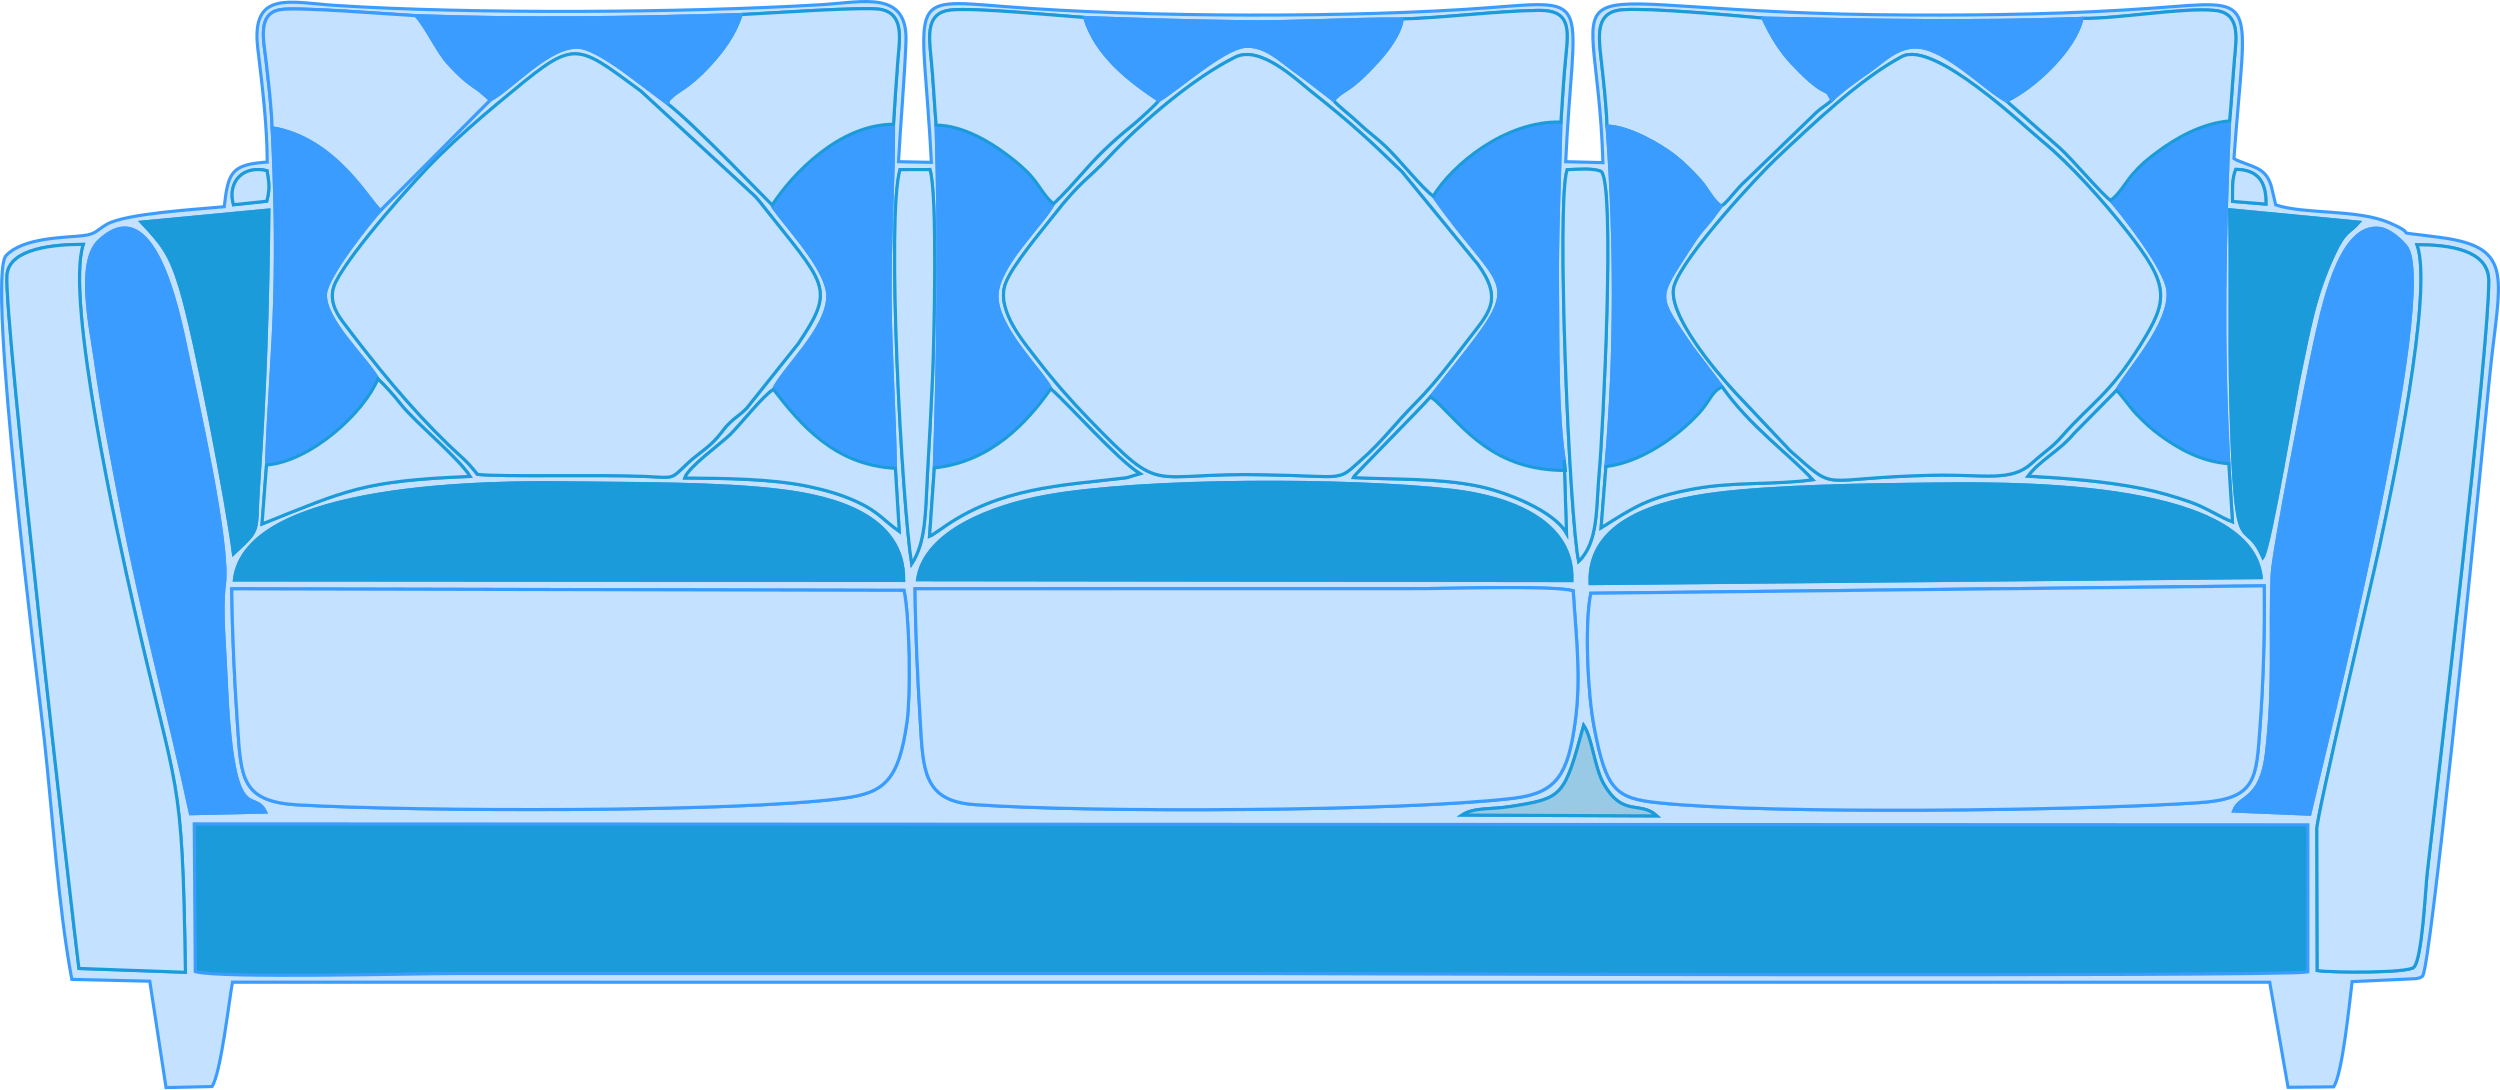
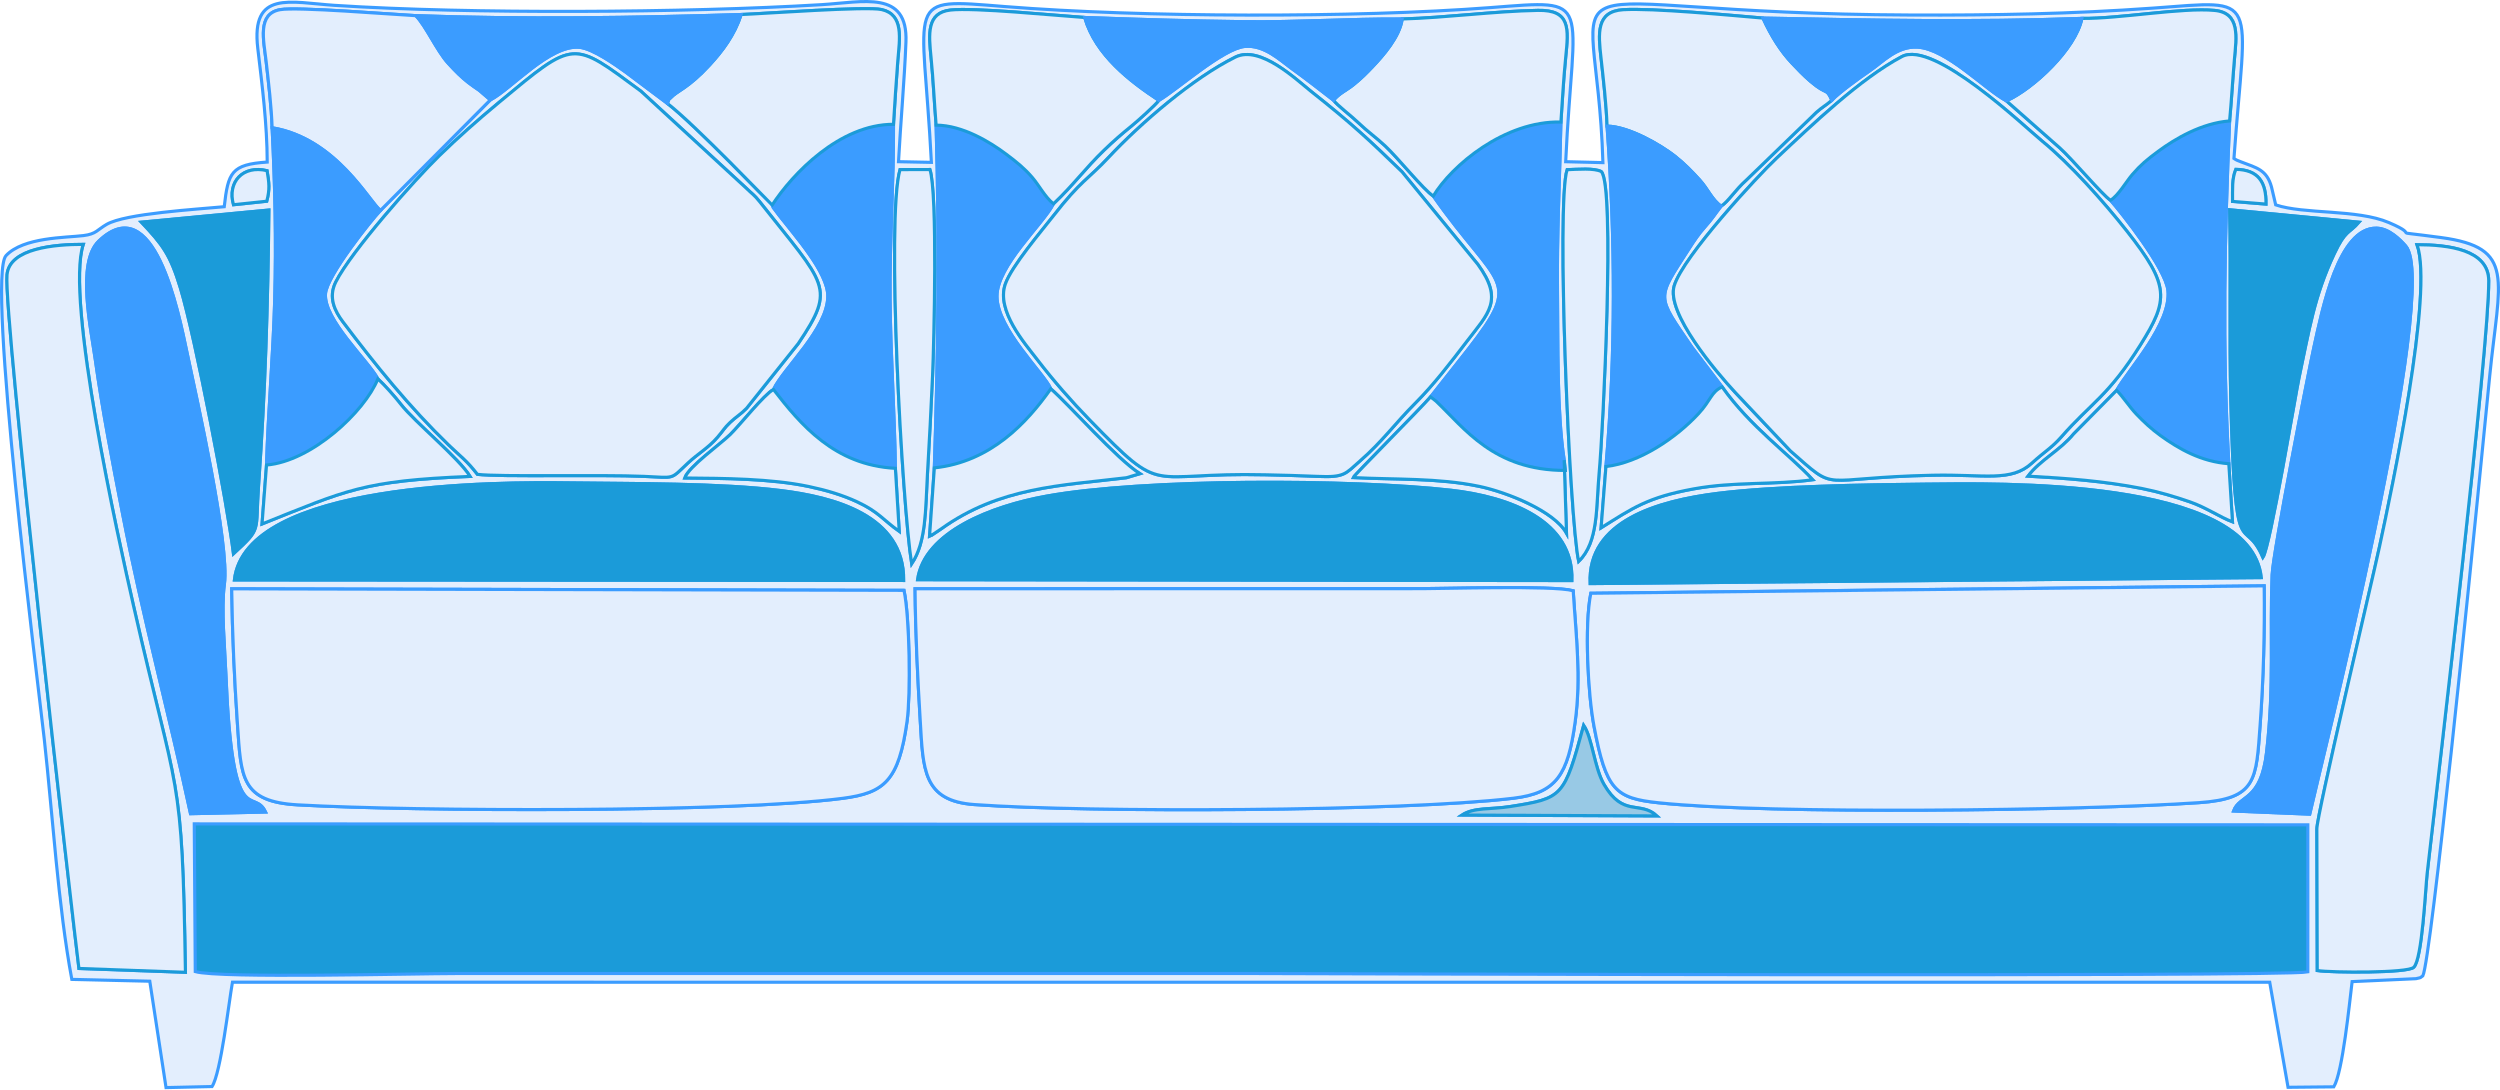
<svg xmlns="http://www.w3.org/2000/svg" xml:space="preserve" width="158.948mm" height="69.25mm" version="1.1" style="shape-rendering:geometricPrecision; text-rendering:geometricPrecision; image-rendering:optimizeQuality; fill-rule:evenodd; clip-rule:evenodd" viewBox="0 0 15894.84 6925.04">
  <defs>
    <style type="text/css">
   
    .str0 {stroke:#1B9BD9;stroke-width:20;stroke-miterlimit:22.926}
    .str1 {stroke:#3B9CFF;stroke-width:20;stroke-miterlimit:22.926}
    .fil0 {fill:#1B9BD9}
    .fil2 {fill:#3B9CFF}
    .fil3 {fill:#98C9E5}
-     .fil1 {fill:#C4E1FF}
+     .fil1 {fill:#E3EEFD}
   
  </style>
  </defs>
  <g id="Layer_x0020_1">
    <g id="_2091706488000">
      <path class="fil0 str0" d="M1241.46 6177.38c155.51,44.69 1399.26,12.07 1663.98,12.13l5041.73 -0.03c124.78,0 6582.34,23.28 6725.77,-10.17l0.07 -935.09 -13437.93 -6.09 6.38 939.25z" />
      <path class="fil1 str1" d="M1235.08 5238.13l13437.93 6.09 -0.07 935.09c-143.43,33.45 -6600.99,10.17 -6725.77,10.17l-5041.73 0.03c-264.72,-0.06 -1508.47,32.56 -1663.98,-12.13l-6.38 -939.25zm8059.85 -56.02c76.25,-49.85 181.98,-34.54 306.36,-54.07 337.13,-52.96 343.55,-59.88 467.69,-516.38 55.13,81.95 67.12,268.29 128.53,374.83 122.41,212.37 229.95,102.39 337.24,201.09l-1239.82 -5.47zm5100.61 -1457.29c3.93,287.47 -4.86,597.13 -25.82,883.99 -25.46,348.57 -20.74,469.3 -388.36,494.38 -743.32,50.7 -2728.05,76.19 -3438.86,0.52 -271.6,-28.92 -330.99,-80.42 -407.56,-484.74 -39.49,-208.52 -61.42,-643.93 -20.65,-847.04l4281.25 -47.11zm-8648.04 28.53c36.04,167.84 43.41,661.43 19.26,833.83 -52.93,377.73 -144.63,453.95 -408.57,488.46 -701.54,91.71 -2721.1,83.26 -3465.01,41.6 -362.51,-20.3 -360.19,-176.48 -383.23,-510.98 -19.87,-288.34 -32.93,-574.48 -36.86,-862.57l4274.41 9.66zm4254.8 2.49c17.34,285.9 51.68,547.93 12.16,835.05 -45.98,334.06 -117.1,451.09 -391.94,484.1 -709.09,85.13 -2701.09,92.4 -3427.9,40.33 -327.83,-23.48 -324.99,-224.42 -343.84,-534.92 -17.02,-280.35 -30.39,-555.74 -32.91,-837.03l3161 -0.69c193.8,1.7 890.88,-22.91 1023.43,13.16zm-4168.34 -70.08c43.45,-305.05 472.69,-467.97 814.77,-530.43 621.31,-113.46 1945.23,-109.56 2576.42,-38.31 374.43,42.26 781.37,193.52 768.7,574.12l-4159.89 -5.38zm-4343.63 1.52c71.72,-625.92 1674.08,-623.58 2135.35,-617.14 404.79,5.65 949.58,0.69 1340.79,49.22 330.49,40.99 783.38,155.09 778.86,571.19l-4255 -3.27zm8619.71 23.1c-17.65,-398.49 430.4,-525.72 809.65,-573.29 364.98,-45.78 939.42,-55.09 1314.28,-58.9 454.54,-4.63 2075.27,-44.61 2142.91,594.1l-4266.84 38.09zm-4313.71 -125.51c-61.52,-386.33 -161.82,-2200.27 -74.19,-2506.48l190.23 -0.48c49.37,152.02 25.94,1094.96 16.73,1311.49 -8.84,207.98 -20.95,420.08 -32.58,625.5 -12.75,225.27 -6.81,429.53 -100.19,569.97zm4240.78 -15.78c-58.41,-267.97 -143.08,-2280.07 -73.43,-2490.21 68.02,-2.36 171.27,-11.38 216.86,11.75 88.71,84.92 12.84,1631.24 -13.83,1921.66 -19.29,210.06 -2.31,433.56 -129.6,556.8zm-8825.69 1604.25c-135.45,-630.21 -306.2,-1260.74 -431.44,-1904.19 -63.75,-327.48 -128.02,-653.71 -175.06,-990.26 -25.54,-182.71 -120.04,-608.5 23.01,-745.71 349.65,-335.39 503.66,434.88 563.04,718.77 56.92,272.16 269.95,1210.59 235.5,1462.96 -21.33,156.28 2.98,408.01 9.65,573.23 41.2,1020.5 173.86,710.09 252.06,874.62l-476.76 10.58zm6643.05 -4810.31c158.13,-78.05 388.87,144.99 480.63,217.66 255.45,202.31 366.61,305.69 578.4,511.24l482.11 588.45c166.44,229.19 67.89,310.42 -70.36,490.98 -105.12,137.31 -209.31,273.81 -327.64,392.44 -129.13,129.47 -208.02,242.38 -352.16,368.03 -92.24,80.42 -95.15,104.94 -269.72,96.88 -109.89,-5.08 -221.14,-7.39 -331.22,-10.02 -765.86,-18.34 -633.14,147.27 -1116.82,-349.47 -113.3,-116.35 -229.8,-248.84 -334.61,-385.63 -76.47,-99.82 -260.19,-307.82 -201.53,-476.73 39.92,-114.91 232.46,-340.14 305.53,-434.03 175.9,-226.01 221.57,-232.91 349.86,-370.35 205.64,-220.29 541.01,-507.9 807.53,-639.45zm4237.89 -3.3c202.54,-107.31 783.03,448.75 890.53,536.76 177.8,145.54 389.74,382.99 538.19,571.18 275.86,349.68 267.23,437.51 87.83,724.43 -203.85,326.05 -313.11,368.13 -503.63,585.99 -59.35,67.87 -111.39,97.02 -185.37,165.12 -134.44,123.76 -300.46,71.14 -631.79,78.25 -747.74,16.04 -593.56,117.87 -905.32,-155.27l-349.59 -370.31c-120.2,-129.77 -442.39,-506.89 -388.43,-679.87 58.84,-188.61 532.46,-698.93 649.91,-809.42 225.55,-212.14 532.64,-506.43 797.67,-646.86zm-9056.78 2656.18c-67.38,-88.01 -108.93,-115.26 -181.68,-185.62 -248.98,-240.83 -465.36,-508.04 -674.35,-785.41 -49.71,-65.99 -94.4,-153.27 -44.73,-251.75 98.93,-196.19 502.46,-650.69 657.3,-801.8 121.01,-118.09 240.39,-223.88 380.14,-339.89 487.91,-405.03 463.82,-394.3 901.54,-72.64l668.84 615.93c40.69,39.97 51.78,42.75 87.16,87.63 422.44,536 487.85,540.5 245.36,902.03l-328.56 411.39c-36.22,37.64 -67.12,54.2 -104.51,89.76 -38.6,36.72 -40.36,47.91 -80.48,94.49 -59.14,68.62 -124.02,103.82 -187.49,163.31 -116.44,109.15 -77.23,93.81 -280.36,85.27 -280.21,-11.78 -915.07,4.29 -1058.18,-12.7zm11165.3 2140.36c39.73,-106.08 173.64,-59.71 210,-372.61 50.03,-430.42 19.82,-741.19 35.46,-1129.6 5.83,-144.82 231.96,-1295.17 265.87,-1447.75 53.15,-239.21 155.11,-761.01 398.03,-755.63 80.93,1.8 151.54,75.8 184.27,112.69 230.6,259.85 -548.29,3336.96 -609.58,3612.95l-484.05 -20.05zm529.52 114.12c0,-89.38 346.97,-1555.71 398.17,-1793.58 78.05,-362.51 345.88,-1622.38 238.92,-1921.06 199.45,0.49 454.66,30.93 455.64,229.28 2.09,425.08 -316.88,3113.86 -391.44,3768.55 -11.33,99.53 -31.7,547.04 -85.23,596.26 -34.93,37.96 -522.42,34.59 -613.53,20.9l-2.53 -900.35zm-14228.62 887.05c-35.92,-280.25 -481.33,-4155.76 -457.16,-4410.68 16.07,-169.47 303.86,-193.02 484.73,-193.18 -116,347.49 223.89,1875.06 318.1,2291.88 283.16,1252.77 311.03,1030.35 331.43,2336.34l-677.1 -24.36zm13885.78 -2613.67c-124.26,-287.52 -176.76,103.74 -204.12,-998.05 -10.14,-408.3 1.03,-806.64 -7.14,-1211.94l821.93 79.04c-64.58,74.05 -85.39,47.53 -157.24,200.26 -127.93,271.98 -157.9,478.28 -224.2,789.36 -19.49,91.46 -183.8,1075.86 -229.23,1141.33zm-12678.15 -2208.28c-6.18,614.48 -23.08,1148.89 -65.84,1755.25 -21.12,299.46 21.94,262.2 -159.02,429.88 -37.49,-304.71 -240.96,-1370.97 -337.18,-1688.6 -65.17,-215.12 -113.91,-276.72 -248.56,-419.47l810.6 -77.06zm-225 -33.79c-40.16,-144.26 59.28,-253.59 213.61,-216.53 13.27,79.66 17.92,118.19 -1.98,194.16l-211.63 22.37zm12710.11 -21.13c0.52,-77.1 -4.52,-144.04 20.76,-203.89 141.37,2.73 194,79.61 191.59,220.9l-212.35 -17.01zm-2547.59 -643.55c-40.3,34.95 -61.26,43.53 -99.3,77.69l-445.28 430.73c-71.84,63.92 -113.49,135.67 -159.45,165.12 -45.39,58.01 -51.98,74.8 -105.43,134.86 -37.82,42.5 -65.79,84.52 -98.08,134.86 -209.66,326.83 -210.76,291.95 17.66,627.09l192 252.49c176.85,251.7 428,429.56 575.89,590.37 -249.1,34.06 -496.25,10.42 -756.78,58.03 -293.05,53.54 -386.09,120.78 -588.45,247.44l30.76 -389.45c63.28,-720.77 60.54,-1443.75 7.19,-2164.46 -4.78,-137.12 -23.03,-294.34 -38.44,-433.45 -17.08,-154.18 -32.71,-295.97 141.23,-306.68 183.84,-11.32 682.47,35.61 888.33,53.33 690.15,13.94 1334.81,27.12 2027.82,2.12 238.07,2.75 640.17,-70.41 843.86,-50.8 164.46,15.85 138.08,170.25 125.68,312.19 -11.3,129.44 -18.25,260.86 -30.54,390.46 -32.21,745.45 -47.46,1424.75 -4.95,2179.27l23.3 369.55c-80.68,-30.16 -166.5,-91.29 -272.87,-127.9 -96.54,-33.22 -197.94,-63.35 -303.79,-84.31 -236.55,-46.85 -479.86,-65.07 -723.28,-78.3 76.77,-101.53 205.52,-164.41 289.62,-267.87l273.95 -277.56c75.68,-133.87 347.09,-422.94 326.42,-634.08 -13.77,-140.71 -301.07,-502.42 -365.35,-574.6 -50.33,-32.12 -242.92,-261.83 -323.17,-333.35l-338.89 -298.69c-137.36,-73.43 -380.16,-331.52 -566,-341.71 -129.97,-7.12 -220.68,94.66 -303.67,151.25 -62.66,42.71 -192.52,136.06 -239.99,186.36zm-5966.16 153.33c2.06,366.72 -25.35,739.16 -21.95,1112.4 3.28,361.37 28.8,715.5 33.91,1074.76l24.53 400.61c-101.53,-71.79 -130.03,-123.18 -265.82,-186.79 -95.42,-44.69 -200.2,-75.3 -310.68,-98.48 -240.76,-50.49 -536.63,-51.45 -787.31,-53.8 24.72,-71.27 225.62,-213.9 288.71,-275.62 63.45,-62.05 216.17,-255.34 275.48,-287 66.23,-138.95 344.7,-384.98 345.69,-593.15 0.73,-150.74 -210.35,-386.01 -308.26,-512.22 -1.6,-2.06 -22.53,-29.71 -24.74,-32.9 -23.43,-33.65 -3.13,5.81 -20.99,-34.63 -9.19,-6.58 -485.19,-505.82 -665.84,-645.87l-264.34 -198.42c-63.48,-45.45 -209.8,-150.66 -295.24,-158.67 -187.86,-17.62 -433.87,266.11 -566.14,334.46l-698.63 702.61c-61.45,64.83 -339.4,413.17 -349.74,528.1 -14.8,164.49 268.23,423.52 333.24,543.03 42.17,38.97 107.09,111.7 146.17,162.03 87.04,112.08 370.43,343.59 439.82,458.18 -685.93,27.88 -784.86,88.01 -1322.6,302.37l28.47 -374.75c10.81,-350.16 42.48,-696.98 52.29,-1053.39 10.21,-371.45 1.98,-721.86 -16.66,-1090.88 -4.25,-133.43 -22.69,-286.65 -37.89,-420.37 -15.46,-135.98 -58.43,-304.76 89.28,-330.65 107.4,-18.82 705.42,30.22 862.28,38.28 683.51,24.69 1384.25,13.96 2068.46,-7.23 150.34,-5.64 798.47,-53.31 893.36,-31.52 142.44,32.71 114.01,184.6 102.67,323.5 -10.93,133.95 -19.45,278.5 -27.53,406.01zm1215.68 -679.04c336.59,12.11 673.09,22.52 1011.79,26.7 337.73,4.17 673.6,-19.1 1006.69,-17.28 281.72,-8.11 585.56,-49.54 863.02,-54.71 207.77,-3.87 195.12,115.28 176.55,299.51 -13.68,135.67 -21.32,278.89 -30.32,410.32 -7.74,367.06 -26.15,717.8 -21.85,1087.97 3.7,318.07 -4.78,755.31 42.65,1061.87l14.64 463.99c-78.23,-140.57 -378.49,-260.56 -555.02,-297.5 -259.98,-54.39 -533.26,-42 -801,-55.77 5.36,-14.45 428.41,-438.84 491.91,-512.94l239.5 -303.4c354.24,-456.21 193.47,-381.1 -222.27,-973.68 -62.92,-41.03 -223.85,-242.32 -306.55,-319.33 -58.64,-54.6 -110.95,-90.67 -167.21,-144.76 -49.8,-47.88 -137.3,-113.24 -160.18,-144.83 -87.46,-68.04 -172.73,-134.56 -269.19,-204.05 -70.13,-50.53 -171.18,-149.76 -295.01,-138.34 -138.17,12.75 -431.05,275.21 -546.27,342.98 -21.14,28.76 -134.45,130.46 -173.19,162.06 -69.08,56.35 -112.49,93.78 -176.11,155.11 -120.64,116.29 -193.05,219.56 -321.15,340.58 -67.81,131.65 -359.56,393.44 -359.45,588.13 0.13,207.91 300.87,490.95 342.55,588.31 114.3,99 421.61,448.8 566.34,539.47l-85.74 25.68c-415.11,50.3 -807.39,58.56 -1178.98,326.09l-55.23 36.87c-2.81,-4.36 -10.42,6.68 -17.41,9.34l30.5 -434.92c25.2,-754.2 33.04,-1421.43 11.36,-2179.18 -11.77,-144 -17.97,-286.39 -32.32,-430.92 -14.5,-146.26 -29.36,-283.96 123.87,-300.91 150.17,-16.62 669.34,34.92 853.08,47.54zm3058.06 916.74c49.3,-1049.76 189.53,-1031.01 -477.71,-979.83 -864.69,66.31 -2220.84,62.99 -3087.54,-6.46 -653.47,-52.38 -522.01,-66.33 -467.56,990.57l-209.08 -4.32c13.57,-251.8 37.39,-511.49 47.33,-760.91 13.27,-332.97 -271.58,-253.38 -537.5,-237.38 -865.07,52.05 -2234.79,60.39 -3095.57,4.25 -282.18,-18.4 -532.12,-99.31 -487.98,273.18 28.03,236.58 59.36,483.36 60.04,723.2 -229.31,15.31 -248.4,66.74 -273.32,283.96 -174.37,16.6 -628.19,42.98 -747.55,112.17 -60.27,34.93 -66.27,61.44 -147.46,71.36 -113.82,13.91 -381.42,9.73 -492.06,127.12 -125.97,133.65 203.29,2717.24 242.87,3074.67 52.37,473.04 88.93,1065.77 175.22,1527.27l495.62 11.54 103.36 676.4 292.52 -6.61c56.55,-87.52 106.07,-531.59 129.79,-663.44l12952.81 0.3 116.52 667.92 290.93 -2.96c56.09,-92.66 99.5,-530.96 116.48,-668.96l405.7 -18.67c39.35,-8.98 22.12,-3.29 44.09,-18.43 51.79,-102.56 314.23,-2690.09 347.81,-3036.24 25.39,-261.77 51.45,-517.64 77.26,-778.38 61,-616.14 169.67,-814.63 -309.93,-879.1 -379.41,-51 -101.15,2.8 -331.39,-95.25 -202.18,-86.12 -539.8,-51.21 -719.43,-112.48l-26.64 -113.32c-30.29,-110.62 -94.99,-121.9 -190.85,-158.95 -30.84,-11.92 -31.22,-11.63 -48,-22.97 76.15,-1056.32 176.47,-1005.75 -513.11,-955.85 -512.36,37.08 -1023.54,46.17 -1538.32,44.14 -2483.7,-9.82 -2001.38,-437.85 -1960.59,938.36l-236.76 -5.9z" />
      <path class="fil1 str1" d="M10114.29 3771.93c-40.77,203.11 -18.84,638.52 20.65,847.04 76.57,404.32 135.96,455.82 407.56,484.74 710.81,75.67 2695.54,50.18 3438.86,-0.52 367.62,-25.08 362.9,-145.81 388.36,-494.38 20.96,-286.86 29.75,-596.52 25.82,-883.99l-4281.25 47.11z" />
      <path class="fil1 str1" d="M5747.5 3753.35l-4274.41 -9.66c3.93,288.09 16.99,574.23 36.86,862.57 23.04,334.5 20.72,490.68 383.23,510.98 743.91,41.66 2763.47,50.11 3465.01,-41.6 263.94,-34.51 355.64,-110.73 408.57,-488.46 24.15,-172.4 16.78,-665.99 -19.26,-833.83z" />
      <path class="fil1 str1" d="M10002.3 3755.84c-132.55,-36.07 -829.63,-11.46 -1023.43,-13.16l-3161 0.69c2.52,281.29 15.89,556.68 32.91,837.03 18.85,310.5 16.01,511.44 343.84,534.92 726.81,52.07 2718.81,44.8 3427.9,-40.33 274.84,-33.01 345.96,-150.04 391.94,-484.1 39.52,-287.12 5.18,-549.15 -12.16,-835.05z" />
      <path class="fil1 str0" d="M12092.36 359.73c-265.03,140.43 -572.12,434.72 -797.67,646.86 -117.45,110.49 -591.07,620.81 -649.91,809.42 -53.96,172.98 268.23,550.1 388.43,679.87l349.59 370.31c311.76,273.14 157.58,171.31 905.32,155.27 331.33,-7.11 497.35,45.51 631.79,-78.25 73.98,-68.1 126.02,-97.25 185.37,-165.12 190.52,-217.86 299.78,-259.94 503.63,-585.99 179.4,-286.92 188.03,-374.75 -87.83,-724.43 -148.45,-188.19 -360.39,-425.64 -538.19,-571.18 -107.5,-88.01 -687.99,-644.07 -890.53,-536.76z" />
      <path class="fil1 str0" d="M7854.47 363.03c-266.52,131.55 -601.89,419.16 -807.53,639.45 -128.29,137.44 -173.96,144.34 -349.86,370.35 -73.07,93.89 -265.61,319.12 -305.53,434.03 -58.66,168.91 125.06,376.91 201.53,476.73 104.81,136.79 221.31,269.28 334.61,385.63 483.68,496.74 350.96,331.13 1116.82,349.47 110.08,2.63 221.33,4.94 331.22,10.02 174.57,8.06 177.48,-16.46 269.72,-96.88 144.14,-125.65 223.03,-238.56 352.16,-368.03 118.33,-118.63 222.52,-255.13 327.64,-392.44 138.25,-180.56 236.8,-261.79 70.36,-490.98l-482.11 -588.45c-211.79,-205.55 -322.95,-308.93 -578.4,-511.24 -91.76,-72.67 -322.5,-295.71 -480.63,-217.66z" />
      <path class="fil1 str0" d="M3035.58 3015.91c143.11,16.99 777.97,0.92 1058.18,12.7 203.13,8.54 163.92,23.88 280.36,-85.27 63.47,-59.49 128.35,-94.69 187.49,-163.31 40.12,-46.58 41.88,-57.77 80.48,-94.49 37.39,-35.56 68.29,-52.12 104.51,-89.76l328.56 -411.39c242.49,-361.53 177.08,-366.03 -245.36,-902.03 -35.38,-44.88 -46.47,-47.66 -87.16,-87.63l-668.84 -615.93c-437.72,-321.66 -413.63,-332.39 -901.54,72.64 -139.75,116.01 -259.13,221.8 -380.14,339.89 -154.84,151.11 -558.37,605.61 -657.3,801.8 -49.67,98.48 -4.98,185.76 44.73,251.75 208.99,277.37 425.37,544.58 674.35,785.41 72.75,70.36 114.3,97.61 181.68,185.62z" />
      <path class="fil1 str0" d="M501.78 6157.44l677.1 24.36c-20.4,-1305.99 -48.27,-1083.57 -331.43,-2336.34 -94.21,-416.82 -434.1,-1944.39 -318.1,-2291.88 -180.87,0.16 -468.66,23.71 -484.73,193.18 -24.17,254.92 421.24,4130.43 457.16,4410.68z" />
      <path class="fil1 str0" d="M14730.4 5270.39l2.53 900.35c91.11,13.69 578.6,17.06 613.53,-20.9 53.53,-49.22 73.9,-496.73 85.23,-596.26 74.56,-654.69 393.53,-3343.47 391.44,-3768.55 -0.98,-198.35 -256.19,-228.79 -455.64,-229.28 106.96,298.68 -160.87,1558.55 -238.92,1921.06 -51.2,237.87 -398.17,1704.2 -398.17,1793.58z" />
      <path class="fil0 str0" d="M1490.33 3687.28l4255 3.27c4.52,-416.1 -448.37,-530.2 -778.86,-571.19 -391.21,-48.53 -936,-43.57 -1340.79,-49.22 -461.27,-6.44 -2063.63,-8.78 -2135.35,617.14z" />
      <path class="fil0 str0" d="M10110.04 3710.38l4266.84 -38.09c-67.64,-638.71 -1688.37,-598.73 -2142.91,-594.1 -374.86,3.81 -949.3,13.12 -1314.28,58.9 -379.25,47.57 -827.3,174.8 -809.65,573.29z" />
      <path class="fil0 str0" d="M5833.96 3685.76l4159.89 5.38c12.67,-380.6 -394.27,-531.86 -768.7,-574.12 -631.19,-71.25 -1955.11,-75.15 -2576.42,38.31 -342.08,62.46 -771.32,225.38 -814.77,530.43z" />
      <path class="fil2 str1" d="M14200.88 5156.27l484.05 20.05c61.29,-275.99 840.18,-3353.1 609.58,-3612.95 -32.73,-36.89 -103.34,-110.89 -184.27,-112.69 -242.92,-5.38 -344.88,516.42 -398.03,755.63 -33.91,152.58 -260.04,1302.93 -265.87,1447.75 -15.64,388.41 14.57,699.18 -35.46,1129.6 -36.36,312.9 -170.27,266.53 -210,372.61z" />
      <path class="fil2 str1" d="M1211.42 5173.34l476.76 -10.58c-78.2,-164.53 -210.86,145.88 -252.06,-874.62 -6.67,-165.22 -30.98,-416.95 -9.65,-573.23 34.45,-252.37 -178.58,-1190.8 -235.5,-1462.96 -59.38,-283.89 -213.39,-1054.16 -563.04,-718.77 -143.05,137.21 -48.55,563 -23.01,745.71 47.04,336.55 111.31,662.78 175.06,990.26 125.24,643.45 295.99,1273.98 431.44,1904.19z" />
      <path class="fil2 str1" d="M9112.74 1246.39c415.74,592.58 576.51,517.47 222.27,973.68l-239.5 303.4 34.15 26.72c180.12,170.83 366.69,441.21 822.43,440.81l-7.11 -65.31c-47.43,-306.56 -38.95,-743.8 -42.65,-1061.87 -4.3,-370.17 14.11,-720.91 21.85,-1087.97 -357.2,-8.88 -695.99,277.61 -811.44,470.54z" />
      <path class="fil2 str1" d="M4909.34 1303.53c17.86,40.44 -2.44,0.98 20.99,34.63 2.21,3.19 23.14,30.84 24.74,32.9 97.91,126.21 308.99,361.48 308.26,512.22 -0.99,208.17 -279.46,454.2 -345.69,593.15 172.1,221.72 386.7,480.9 775.09,501.08 -5.11,-359.26 -30.63,-713.39 -33.91,-1074.76 -3.4,-373.24 24.01,-745.68 21.95,-1112.4 -342.36,-0.6 -642.92,315.58 -771.43,513.18z" />
      <path class="fil1 str0" d="M10217.66 801.79c141.65,3.3 341.29,120.81 430.62,190.88 62.32,48.88 111.17,100.24 158.7,152.4 52.02,57.09 78.98,127.44 135.92,165.49 45.96,-29.45 87.61,-101.2 159.45,-165.12l445.28 -430.73c38.04,-34.16 59,-42.74 99.3,-77.69 -37,-83.35 -26.82,-26.78 -134.8,-119.27 -48.15,-41.24 -80.71,-76.48 -117.73,-115.39 -70.24,-73.8 -133,-172.37 -185.62,-287.37 -205.86,-17.72 -704.49,-64.65 -888.33,-53.33 -173.94,10.71 -158.31,152.5 -141.23,306.68 15.41,139.11 33.66,296.33 38.44,433.45z" />
      <path class="fil1 str1" d="M1730.14 812.33c410,67.43 623.1,480.19 689.01,525.31l698.63 -702.61 -71.21 -61.06c-26.98,-19.02 -42,-28.18 -68.15,-48.43 -42.87,-33.19 -82.82,-72.75 -129.17,-123.66 -71.26,-78.27 -142.47,-239.25 -205.44,-302.29 -156.86,-8.06 -754.88,-57.1 -862.28,-38.28 -147.71,25.89 -104.74,194.67 -89.28,330.65 15.2,133.72 33.64,286.94 37.89,420.37z" />
      <path class="fil1 str0" d="M4712.27 92.36c-42.37,130.51 -119.18,232.13 -200.97,321.04 -134.5,146.17 -206.76,164.89 -243.9,205.07 -41.73,45.16 4.49,-43.34 -23.9,39.19 180.65,140.05 656.65,639.29 665.84,645.87 128.51,-197.6 429.07,-513.78 771.43,-513.18 8.08,-127.51 16.6,-272.06 27.53,-406.01 11.34,-138.9 39.77,-290.79 -102.67,-323.5 -94.89,-21.79 -743.02,25.88 -893.36,31.52z" />
      <path class="fil2 str1" d="M5940.46 2974.78c359.83,-37.91 589.95,-288.91 740.52,-502.53 -41.68,-97.36 -342.42,-380.4 -342.55,-588.31 -0.11,-194.69 291.64,-456.48 359.45,-588.13 -54.41,-43.59 -91.59,-117.86 -135.71,-168.83 -49.96,-57.71 -96.95,-95.59 -164.65,-146.54 -103.35,-77.79 -277.33,-183.78 -445.7,-184.84 21.68,757.75 13.84,1424.98 -11.36,2179.18z" />
      <path class="fil1 str0" d="M5951.82 795.6c168.37,1.06 342.35,107.05 445.7,184.84 67.7,50.95 114.69,88.83 164.65,146.54 44.12,50.97 81.3,125.24 135.71,168.83 128.1,-121.02 200.51,-224.29 321.15,-340.58 63.62,-61.33 107.03,-98.76 176.11,-155.11 38.74,-31.6 152.05,-133.3 173.19,-162.06 -183.35,-121.2 -401.88,-287.19 -471.88,-526.75 -183.74,-12.62 -702.91,-64.16 -853.08,-47.54 -153.23,16.95 -138.37,154.65 -123.87,300.91 14.35,144.53 20.55,286.92 32.32,430.92z" />
      <path class="fil1 str0" d="M8914.93 120.73c-15.49,113.56 -123.53,235.47 -188.16,303.46 -37.18,39.1 -68.88,71.44 -120.27,113.32 -45.11,36.78 -94.74,57.18 -127.7,99.96 22.88,31.59 110.38,96.95 160.18,144.83 56.26,54.09 108.57,90.16 167.21,144.76 82.7,77.01 243.63,278.3 306.55,319.33 115.45,-192.93 454.24,-479.42 811.44,-470.54 9,-131.43 16.64,-274.65 30.32,-410.32 18.57,-184.23 31.22,-303.38 -176.55,-299.51 -277.46,5.17 -581.3,46.6 -863.02,54.71z" />
      <path class="fil2 str1" d="M13418.65 1273.16c64.28,72.18 351.58,433.89 365.35,574.6 20.67,211.14 -250.74,500.21 -326.42,634.08 40.96,41.9 82.33,106.28 124.97,150.9 47.92,50.16 95.81,94.87 154.5,137.31 113.7,82.23 258.48,166.2 433.6,178.18 -42.51,-754.52 -27.26,-1433.82 4.95,-2179.27 -177.84,13.8 -344.96,112.56 -453.78,192.92 -70.98,52.42 -111.44,86.05 -164.16,147 -38.82,44.89 -89.42,133.97 -139.01,164.28z" />
      <path class="fil1 str0" d="M13236.6 117.11c-39.6,194.32 -306.84,445.47 -480.01,524.01l338.89 298.69c80.25,71.52 272.84,301.23 323.17,333.35 49.59,-30.31 100.19,-119.39 139.01,-164.28 52.72,-60.95 93.18,-94.58 164.16,-147 108.82,-80.36 275.94,-179.12 453.78,-192.92 12.29,-129.6 19.24,-261.02 30.54,-390.46 12.4,-141.94 38.78,-296.34 -125.68,-312.19 -203.69,-19.61 -605.79,53.55 -843.86,50.8z" />
      <path class="fil2 str1" d="M10210.47 2966.25c213.89,-24.47 444.75,-181.46 587.14,-334.52 81.32,-87.41 80.78,-139.14 151.44,-171.87l-192 -252.49c-228.42,-335.14 -227.32,-300.26 -17.66,-627.09 32.29,-50.34 60.26,-92.36 98.08,-134.86 53.45,-60.06 60.04,-76.85 105.43,-134.86 -56.94,-38.05 -83.9,-108.4 -135.92,-165.49 -47.53,-52.16 -96.38,-103.52 -158.7,-152.4 -89.33,-70.07 -288.97,-187.58 -430.62,-190.88 53.35,720.71 56.09,1443.69 -7.19,2164.46z" />
      <path class="fil2 str1" d="M1694.51 2956.6c285.05,-23.7 623.12,-336.86 708.14,-547.83 -65.01,-119.51 -348.04,-378.54 -333.24,-543.03 10.34,-114.93 288.29,-463.27 349.74,-528.1 -65.91,-45.12 -279.01,-457.88 -689.01,-525.31 18.64,369.02 26.87,719.43 16.66,1090.88 -9.81,356.41 -41.48,703.23 -52.29,1053.39z" />
      <path class="fil0 str0" d="M14387.56 3543.77c45.43,-65.47 209.74,-1049.87 229.23,-1141.33 66.3,-311.08 96.27,-517.38 224.2,-789.36 71.85,-152.73 92.66,-126.21 157.24,-200.26l-821.93 -79.04c8.17,405.3 -3,803.64 7.14,1211.94 27.36,1101.79 79.86,710.53 204.12,998.05z" />
      <path class="fil0 str0" d="M898.81 1412.55c134.65,142.75 183.39,204.35 248.56,419.47 96.22,317.63 299.69,1383.89 337.18,1688.6 180.96,-167.68 137.9,-130.42 159.02,-429.88 42.76,-606.36 59.66,-1140.77 65.84,-1755.25l-810.6 77.06z" />
      <path class="fil2 str1" d="M3117.78 635.03c132.27,-68.35 378.28,-352.08 566.14,-334.46 85.44,8.01 231.76,113.22 295.24,158.67l264.34 198.42c28.39,-82.53 -17.83,5.97 23.9,-39.19 37.14,-40.18 109.4,-58.9 243.9,-205.07 81.79,-88.91 158.6,-190.53 200.97,-321.04 -684.21,21.19 -1384.95,31.92 -2068.46,7.23 62.97,63.04 134.18,224.02 205.44,302.29 46.35,50.91 86.3,90.47 129.17,123.66 26.15,20.25 41.17,29.41 68.15,48.43l71.21 61.06z" />
      <path class="fil2 str1" d="M11646.93 637.02c47.47,-50.3 177.33,-143.65 239.99,-186.36 82.99,-56.59 173.7,-158.37 303.67,-151.25 185.84,10.19 428.64,268.28 566,341.71 173.17,-78.54 440.41,-329.69 480.01,-524.01 -693.01,25 -1337.67,11.82 -2027.82,-2.12 52.62,115 115.38,213.57 185.62,287.37 37.02,38.91 69.58,74.15 117.73,115.39 107.98,92.49 97.8,35.92 134.8,119.27z" />
      <path class="fil2 str1" d="M7368.33 638.06c115.22,-67.77 408.1,-330.23 546.27,-342.98 123.83,-11.42 224.88,87.81 295.01,138.34 96.46,69.49 181.73,136.01 269.19,204.05 32.96,-42.78 82.59,-63.18 127.7,-99.96 51.39,-41.88 83.09,-74.22 120.27,-113.32 64.63,-67.99 172.67,-189.9 188.16,-303.46 -333.09,-1.82 -668.96,21.45 -1006.69,17.28 -338.7,-4.18 -675.2,-14.59 -1011.79,-26.7 70,239.56 288.53,405.55 471.88,526.75z" />
      <path class="fil1 str0" d="M10037.11 3569.09c127.29,-123.24 110.31,-346.74 129.6,-556.8 26.67,-290.42 102.54,-1836.74 13.83,-1921.66 -45.59,-23.13 -148.84,-14.11 -216.86,-11.75 -69.65,210.14 15.02,2222.24 73.43,2490.21z" />
      <path class="fil1 str0" d="M5796.33 3584.87c93.38,-140.44 87.44,-344.7 100.19,-569.97 11.63,-205.42 23.74,-417.52 32.58,-625.5 9.21,-216.53 32.64,-1159.47 -16.73,-1311.49l-190.23 0.48c-87.63,306.21 12.67,2120.15 74.19,2506.48z" />
      <path class="fil1 str0" d="M1694.51 2956.6l-28.47 374.75c537.74,-214.36 636.67,-274.49 1322.6,-302.37 -69.39,-114.59 -352.78,-346.1 -439.82,-458.18 -39.08,-50.33 -104,-123.06 -146.17,-162.03 -85.02,210.97 -423.09,524.13 -708.14,547.83z" />
      <path class="fil1 str0" d="M5940.46 2974.78l-30.5 434.92c6.99,-2.66 14.6,-13.7 17.41,-9.34l55.23 -36.87c371.59,-267.53 763.87,-275.79 1178.98,-326.09l85.74 -25.68c-144.73,-90.67 -452.04,-440.47 -566.34,-539.47 -150.57,213.62 -380.69,464.62 -740.52,502.53z" />
      <path class="fil1 str0" d="M10210.47 2966.25l-30.76 389.45c202.36,-126.66 295.4,-193.9 588.45,-247.44 260.53,-47.61 507.68,-23.97 756.78,-58.03 -147.89,-160.81 -399.04,-338.67 -575.89,-590.37 -70.66,32.73 -70.12,84.46 -151.44,171.87 -142.39,153.06 -373.25,310.05 -587.14,334.52z" />
      <path class="fil1 str0" d="M14170.65 2948.23c-175.12,-11.98 -319.9,-95.95 -433.6,-178.18 -58.69,-42.44 -106.58,-87.15 -154.5,-137.31 -42.64,-44.62 -84.01,-109 -124.97,-150.9l-273.95 277.56c-84.1,103.46 -212.85,166.34 -289.62,267.87 243.42,13.23 486.73,31.45 723.28,78.3 105.85,20.96 207.25,51.09 303.79,84.31 106.37,36.61 192.19,97.74 272.87,127.9l-23.3 -369.55z" />
      <path class="fil1 str0" d="M5692.73 2977.51c-388.39,-20.18 -602.99,-279.36 -775.09,-501.08 -59.31,31.66 -212.03,224.95 -275.48,287 -63.09,61.72 -263.99,204.35 -288.71,275.62 250.68,2.35 546.55,3.31 787.31,53.8 110.48,23.18 215.26,53.79 310.68,98.48 135.79,63.61 164.29,115 265.82,186.79l-24.53 -400.61z" />
      <path class="fil1 str0" d="M9944.98 2925.69l7.11 65.31c-455.74,0.4 -642.31,-269.98 -822.43,-440.81l-34.15 -26.72c-63.5,74.1 -486.55,498.49 -491.91,512.94 267.74,13.77 541.02,1.38 801,55.77 176.53,36.94 476.79,156.93 555.02,297.5l-14.64 -463.99z" />
      <path class="fil3 str0" d="M9294.93 5182.11l1239.82 5.47c-107.29,-98.7 -214.83,11.28 -337.24,-201.09 -61.41,-106.54 -73.4,-292.88 -128.53,-374.83 -124.14,456.5 -130.56,463.42 -467.69,516.38 -124.38,19.53 -230.11,4.22 -306.36,54.07z" />
      <path class="fil1 str0" d="M1484.41 1301.7l211.63 -22.37c19.9,-75.97 15.25,-114.5 1.98,-194.16 -154.33,-37.06 -253.77,72.27 -213.61,216.53z" />
      <path class="fil1 str0" d="M14194.52 1280.57l212.35 17.01c2.41,-141.29 -50.22,-218.17 -191.59,-220.9 -25.28,59.85 -20.24,126.79 -20.76,203.89z" />
    </g>
  </g>
</svg>
